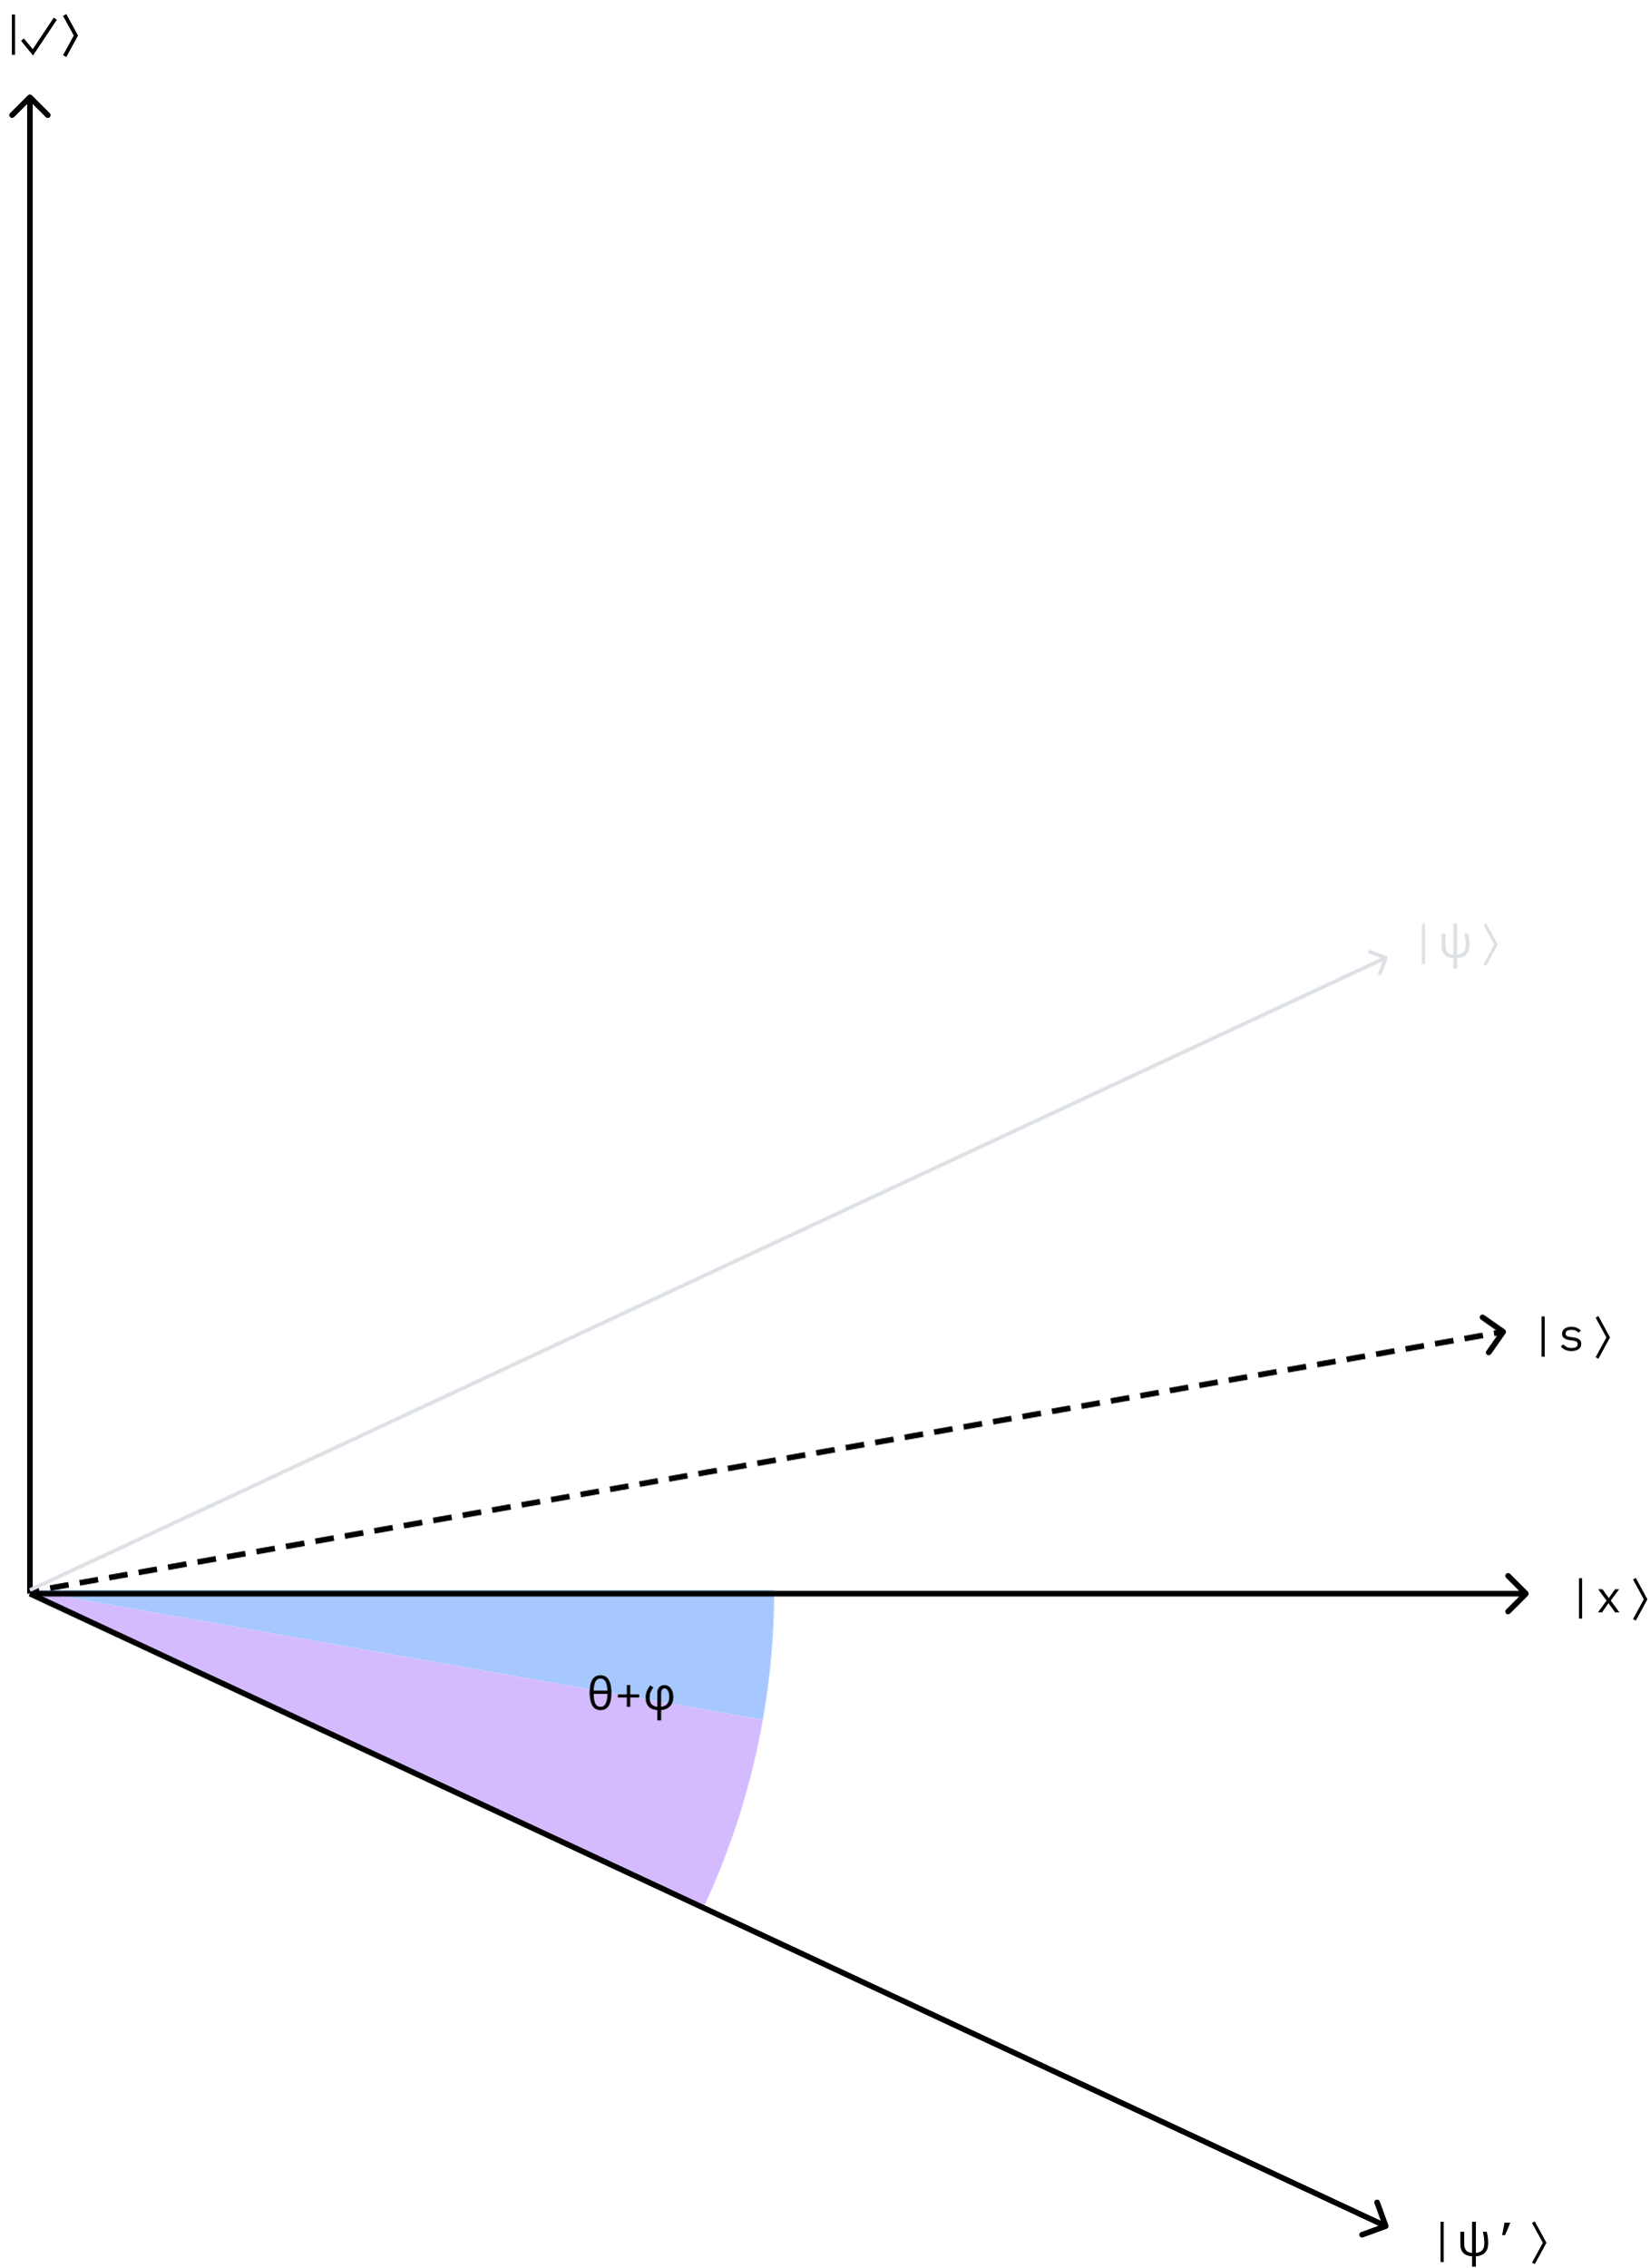
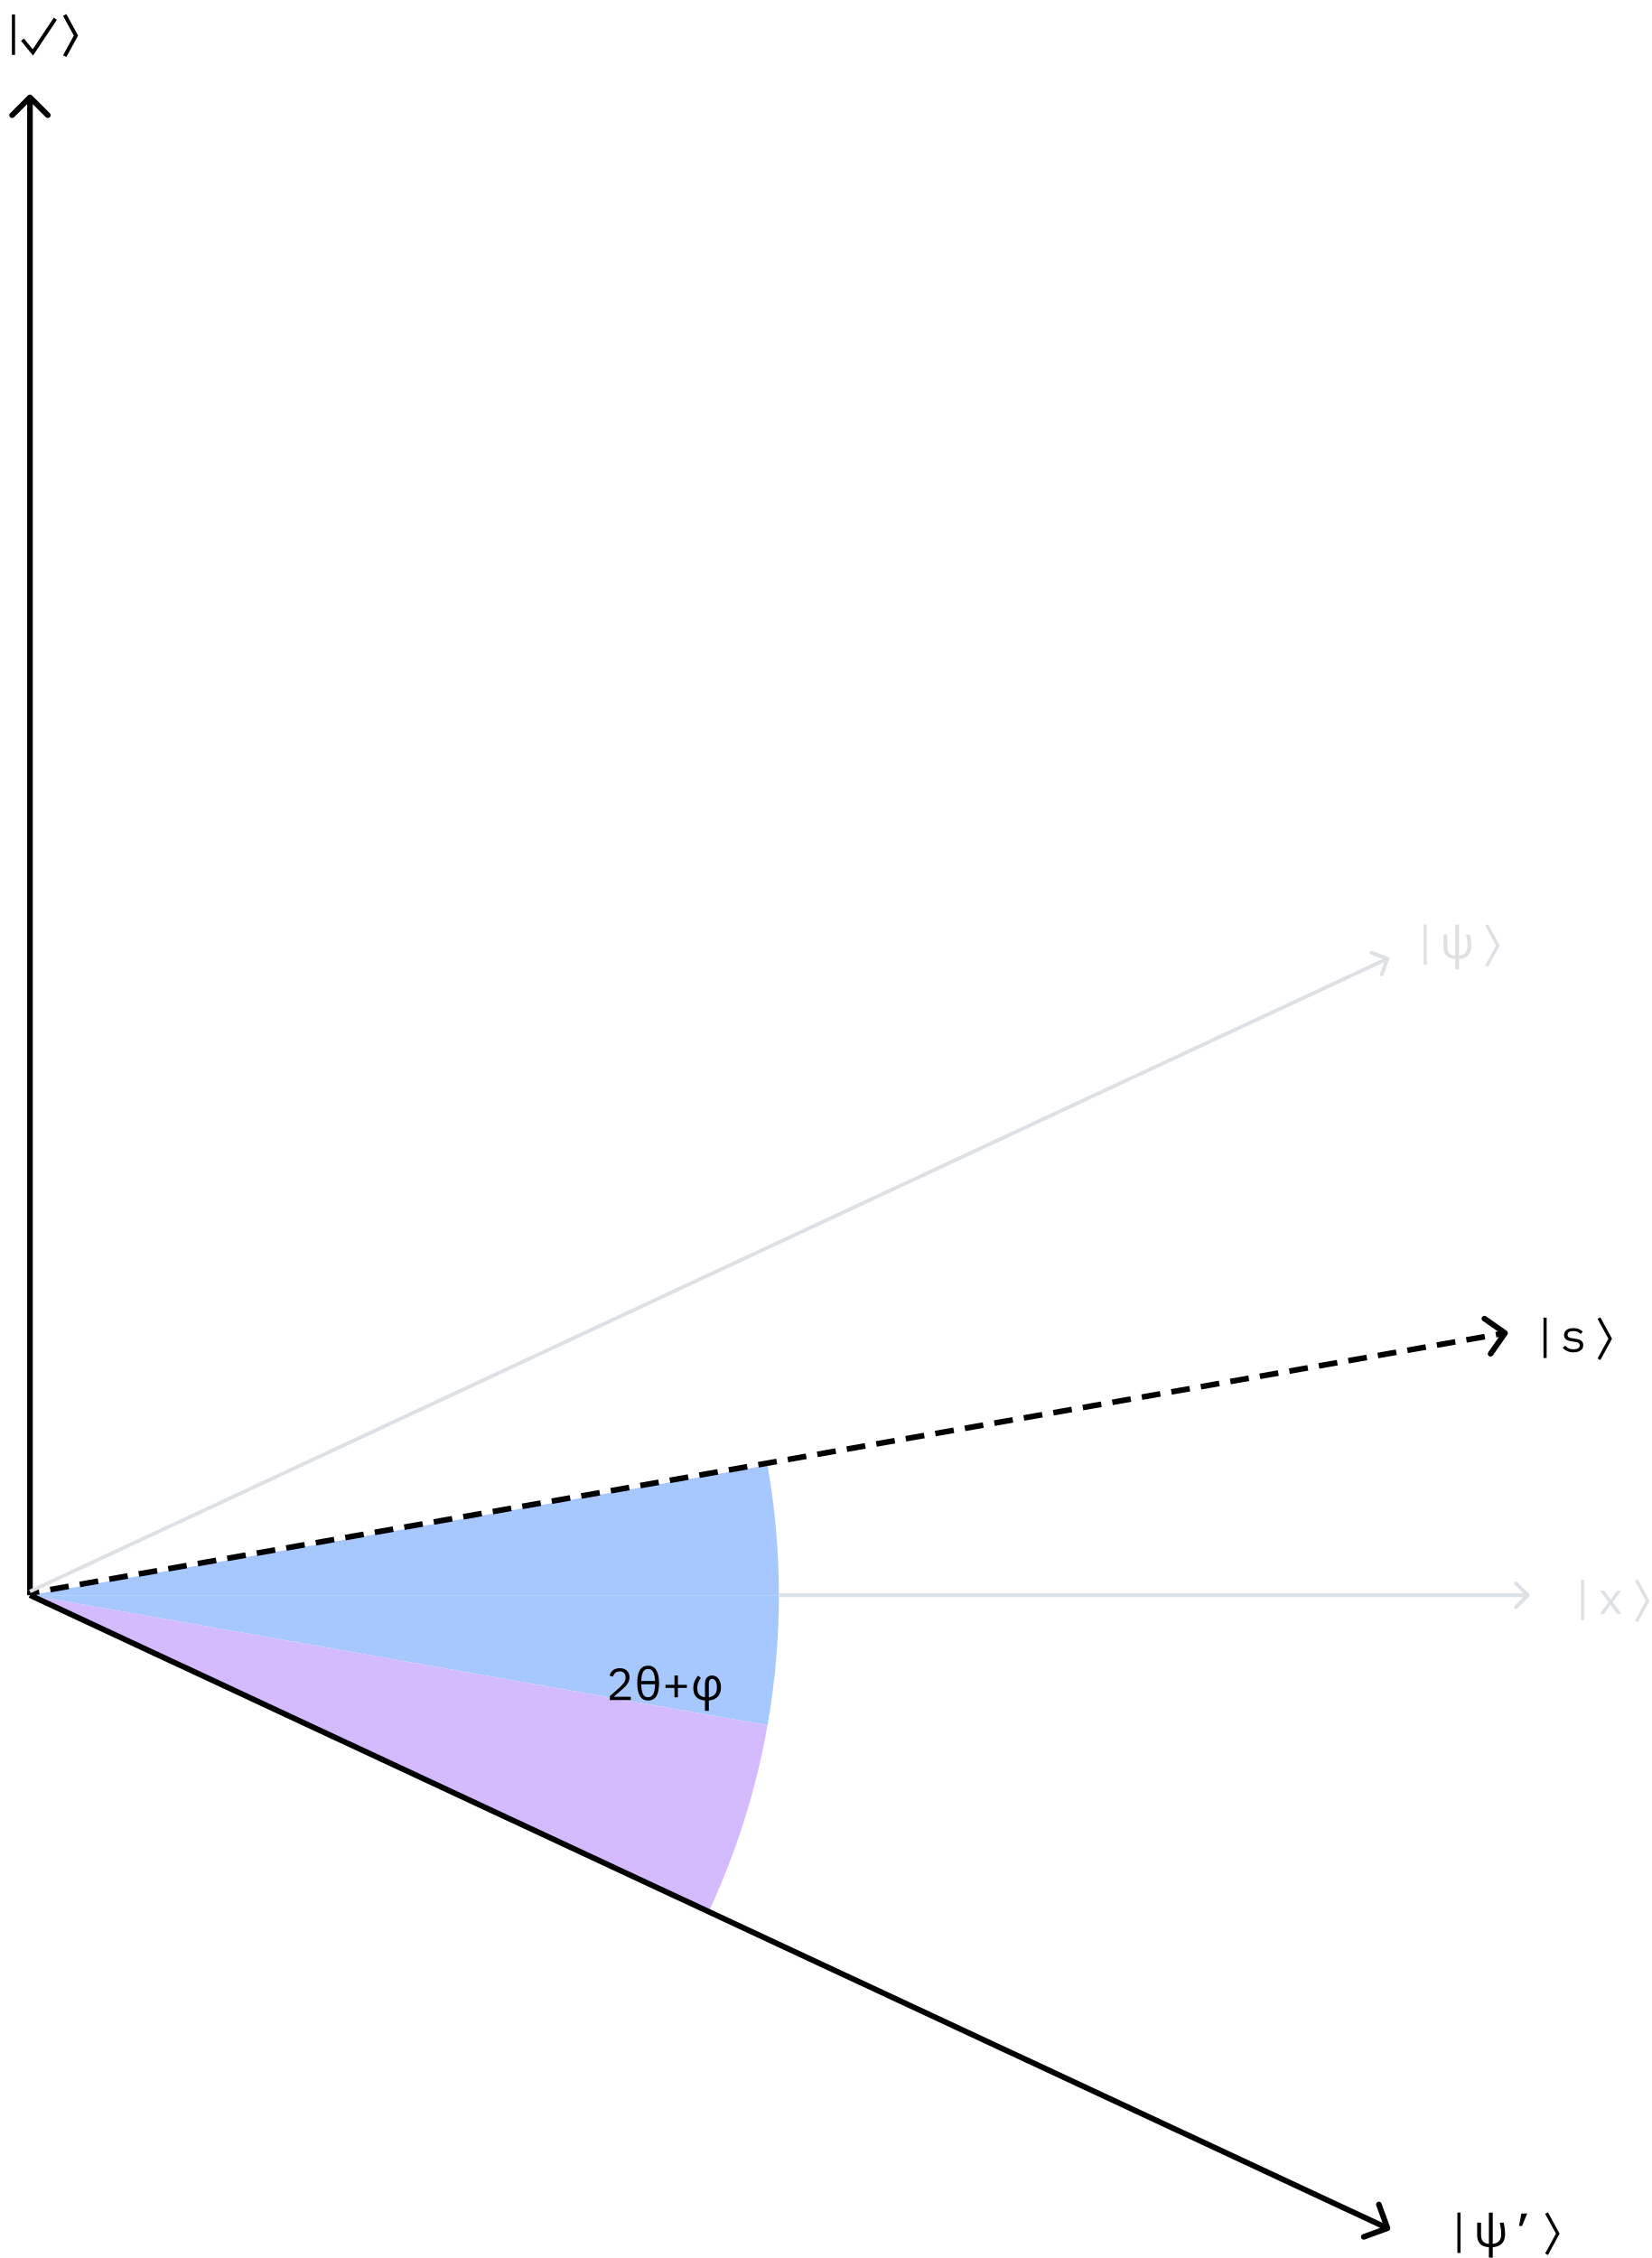
- <svg xmlns="http://www.w3.org/2000/svg" width="441" height="606" viewBox="0 0 441 606" fill="none">
-   <path d="M207 425C207 436.642 205.983 448.263 203.962 459.729L7 425H207Z" fill="#A6C8FF" />
-   <path d="M203.962 459.729C200.927 476.939 195.65 493.677 188.265 509.516L7 425L203.962 459.729Z" fill="#D4BBFF" />
+ <svg xmlns="http://www.w3.org/2000/svg" width="441" height="603" viewBox="0 0 441 603" fill="none">
+   <path d="M172.694 474.072C172.398 474.464 172.158 474.876 171.974 475.308C171.798 475.732 171.71 476.224 171.71 476.784C171.71 477.368 171.802 477.836 171.986 478.188C172.178 478.532 172.43 478.784 172.742 478.944C173.054 479.104 173.394 479.204 173.762 479.244V475.668C173.762 474.94 173.93 474.388 174.266 474.012C174.61 473.636 175.074 473.448 175.658 473.448C176.154 473.448 176.578 473.584 176.93 473.856C177.282 474.12 177.554 474.492 177.746 474.972C177.938 475.444 178.034 475.996 178.034 476.628C178.034 477.404 177.882 478.044 177.578 478.548C177.282 479.044 176.886 479.42 176.39 479.676C175.902 479.932 175.37 480.076 174.794 480.108V482.88H173.762V480.108C173.17 480.076 172.638 479.944 172.166 479.712C171.702 479.48 171.334 479.124 171.062 478.644C170.79 478.164 170.654 477.532 170.654 476.748C170.654 476.1 170.77 475.508 171.002 474.972C171.234 474.428 171.526 473.94 171.878 473.508L172.694 474.072ZM175.67 474.324C175.438 474.324 175.234 474.42 175.058 474.612C174.882 474.804 174.794 475.152 174.794 475.656V479.244C175.202 479.204 175.57 479.088 175.898 478.896C176.226 478.696 176.486 478.412 176.678 478.044C176.87 477.668 176.966 477.2 176.966 476.64C176.966 475.888 176.842 475.316 176.594 474.924C176.354 474.524 176.046 474.324 175.67 474.324Z" fill="black" />
+   <path d="M208 426C208 414.358 206.983 402.737 204.962 391.271L8 426H208Z" fill="#A6C8FF" />
+   <path d="M208 426.001C208 437.643 206.983 449.264 204.962 460.729L8 426.001H208Z" fill="#A6C8FF" />
+   <path d="M204.962 460.73C201.927 477.94 196.65 494.678 189.265 510.517L8 426.001L204.962 460.73Z" fill="#D4BBFF" />
+   <path d="M389.18 601.656V590.88H390.02V601.656H389.18ZM398.627 599.22C399.307 599.156 399.851 598.924 400.259 598.524C400.675 598.116 400.883 597.488 400.883 596.64C400.883 596.088 400.851 595.58 400.787 595.116C400.723 594.644 400.627 594.128 400.499 593.568H401.543C401.671 594.104 401.763 594.612 401.819 595.092C401.883 595.572 401.915 596.076 401.915 596.604C401.915 597.428 401.767 598.092 401.471 598.596C401.175 599.092 400.779 599.46 400.283 599.7C399.787 599.932 399.235 600.068 398.627 600.108V602.88H397.595V600.108C396.987 600.084 396.447 599.96 395.975 599.736C395.503 599.512 395.131 599.16 394.859 598.68C394.595 598.192 394.463 597.552 394.463 596.76V593.568H395.507V596.796C395.507 597.396 395.603 597.868 395.795 598.212C395.987 598.556 396.243 598.804 396.563 598.956C396.883 599.108 397.227 599.2 397.595 599.232V590.892H398.627V599.22ZM406.276 591.12H407.824L406.444 594.444H405.64L406.276 591.12Z" fill="black" />
+   <path d="M408.354 426.354C408.549 426.158 408.549 425.842 408.354 425.646L405.172 422.464C404.976 422.269 404.66 422.269 404.464 422.464C404.269 422.66 404.269 422.976 404.464 423.172L407.293 426L404.464 428.828C404.269 429.024 404.269 429.34 404.464 429.536C404.66 429.731 404.976 429.731 405.172 429.536L408.354 426.354ZM208 426.5L408 426.5V425.5L208 425.5V426.5Z" fill="#DDE1E6" />
  <path d="M8.53 25.47C8.237 25.177 7.763 25.177 7.47 25.47L2.697 30.243C2.404 30.535 2.404 31.01 2.697 31.303C2.99 31.596 3.464 31.596 3.757 31.303L8 27.061L12.243 31.303C12.536 31.596 13.01 31.596 13.303 31.303C13.596 31.01 13.596 30.535 13.303 30.243L8.53 25.47ZM8.75 426L8.75 26H7.25L7.25 426H8.75Z" fill="black" />
-   <path d="M408.53 426.53C408.823 426.237 408.823 425.763 408.53 425.47L403.757 420.697C403.464 420.404 402.99 420.404 402.697 420.697C402.404 420.99 402.404 421.464 402.697 421.757L406.939 426L402.697 430.243C402.404 430.536 402.404 431.01 402.697 431.303C402.99 431.596 403.464 431.596 403.757 431.303L408.53 426.53ZM8 426.75H408V425.25H8V426.75Z" fill="black" />
  <path d="M402.23 356.215C402.349 356.045 402.308 355.811 402.138 355.693L399.374 353.757C399.204 353.638 398.97 353.679 398.851 353.849C398.732 354.018 398.774 354.252 398.943 354.371L401.401 356.092L399.68 358.549C399.561 358.719 399.603 358.953 399.772 359.072C399.942 359.19 400.176 359.149 400.294 358.979L402.23 356.215ZM8.065 425.828L10.527 425.394L10.397 424.656L7.935 425.09L8.065 425.828ZM13.482 424.873L18.406 424.005L18.275 423.266L13.351 424.135L13.482 424.873ZM21.36 423.484L26.284 422.616L26.154 421.877L21.23 422.745L21.36 423.484ZM29.238 422.095L34.163 421.227L34.032 420.488L29.108 421.356L29.238 422.095ZM37.117 420.706L42.041 419.837L41.911 419.099L36.987 419.967L37.117 420.706ZM44.995 419.316L49.919 418.448L49.789 417.71L44.865 418.578L44.995 419.316ZM52.874 417.927L57.798 417.059L57.668 416.32L52.744 417.189L52.874 417.927ZM60.752 416.538L65.676 415.67L65.546 414.931L60.622 415.8L60.752 416.538ZM68.631 415.149L73.555 414.281L73.425 413.542L68.501 414.41L68.631 415.149ZM76.509 413.76L81.433 412.891L81.303 412.153L76.379 413.021L76.509 413.76ZM84.388 412.371L89.312 411.502L89.181 410.764L84.257 411.632L84.388 412.371ZM92.266 410.981L97.19 410.113L97.06 409.375L92.136 410.243L92.266 410.981ZM100.145 409.592L105.069 408.724L104.938 407.985L100.014 408.854L100.145 409.592ZM108.023 408.203L112.947 407.335L112.817 406.596L107.893 407.464L108.023 408.203ZM115.902 406.814L120.826 405.946L120.695 405.207L115.771 406.075L115.902 406.814ZM123.78 405.425L128.704 404.556L128.574 403.818L123.65 404.686L123.78 405.425ZM131.658 404.035L136.583 403.167L136.452 402.429L131.528 403.297L131.658 404.035ZM139.537 402.646L144.461 401.778L144.331 401.039L139.407 401.908L139.537 402.646ZM147.415 401.257L152.339 400.389L152.209 399.65L147.285 400.518L147.415 401.257ZM155.294 399.868L160.218 399L160.088 398.261L155.164 399.129L155.294 399.868ZM163.172 398.479L168.096 397.61L167.966 396.872L163.042 397.74L163.172 398.479ZM171.051 397.09L175.975 396.221L175.845 395.483L170.921 396.351L171.051 397.09ZM178.929 395.7L183.853 394.832L183.723 394.093L178.799 394.962L178.929 395.7ZM186.808 394.311L191.732 393.443L191.602 392.704L186.677 393.573L186.808 394.311ZM194.686 392.922L199.61 392.054L199.48 391.315L194.556 392.183L194.686 392.922ZM202.565 391.533L207.489 390.665L207.358 389.926L202.434 390.794L202.565 391.533ZM210.443 390.144L215.367 389.275L215.237 388.537L210.313 389.405L210.443 390.144ZM218.322 388.754L223.246 387.886L223.115 387.148L218.191 388.016L218.322 388.754ZM226.2 387.365L231.124 386.497L230.994 385.758L226.07 386.627L226.2 387.365ZM234.078 385.976L239.003 385.108L238.872 384.369L233.948 385.237L234.078 385.976ZM241.957 384.587L246.881 383.719L246.751 382.98L241.827 383.848L241.957 384.587ZM249.835 383.198L254.759 382.329L254.629 381.591L249.705 382.459L249.835 383.198ZM257.714 381.808L262.638 380.94L262.508 380.202L257.584 381.07L257.714 381.808ZM265.592 380.419L270.516 379.551L270.386 378.812L265.462 379.681L265.592 380.419ZM273.471 379.03L278.395 378.162L278.265 377.423L273.341 378.291L273.471 379.03ZM281.349 377.641L286.273 376.773L286.143 376.034L281.219 376.902L281.349 377.641ZM289.228 376.252L294.152 375.383L294.022 374.645L289.097 375.513L289.228 376.252ZM297.106 374.863L302.03 373.994L301.9 373.256L296.976 374.124L297.106 374.863ZM304.985 373.473L309.909 372.605L309.778 371.867L304.854 372.735L304.985 373.473ZM312.863 372.084L317.787 371.216L317.657 370.477L312.733 371.346L312.863 372.084ZM320.742 370.695L325.666 369.827L325.535 369.088L320.611 369.956L320.742 370.695ZM328.62 369.306L333.544 368.438L333.414 367.699L328.49 368.567L328.62 369.306ZM336.498 367.917L341.423 367.048L341.292 366.31L336.368 367.178L336.498 367.917ZM344.377 366.527L349.301 365.659L349.171 364.921L344.247 365.789L344.377 366.527ZM352.255 365.138L357.179 364.27L357.049 363.531L352.125 364.4L352.255 365.138ZM360.134 363.749L365.058 362.881L364.928 362.142L360.004 363.01L360.134 363.749ZM368.012 362.36L372.936 361.492L372.806 360.753L367.882 361.621L368.012 362.36ZM375.891 360.971L380.815 360.102L380.685 359.364L375.761 360.232L375.891 360.971ZM383.769 359.582L388.693 358.713L388.563 357.975L383.639 358.843L383.769 359.582ZM391.648 358.192L396.572 357.324L396.442 356.585L391.517 357.454L391.648 358.192ZM399.526 356.803L401.988 356.369L401.858 355.63L399.396 356.065L399.526 356.803ZM402.537 356.43C402.775 356.091 402.693 355.623 402.353 355.385L396.824 351.514C396.485 351.276 396.017 351.359 395.779 351.698C395.542 352.037 395.624 352.505 395.964 352.742L400.879 356.184L397.437 361.099C397.2 361.438 397.282 361.906 397.621 362.143C397.961 362.381 398.428 362.298 398.666 361.959L402.537 356.43ZM8.13 426.198L10.592 425.763L10.332 424.286L7.87 424.72L8.13 426.198ZM13.547 425.243L18.471 424.374L18.21 422.897L13.286 423.765L13.547 425.243ZM21.425 423.853L26.349 422.985L26.089 421.508L21.165 422.376L21.425 423.853ZM29.304 422.464L34.228 421.596L33.967 420.119L29.043 420.987L29.304 422.464ZM37.182 421.075L42.106 420.207L41.846 418.73L36.922 419.598L37.182 421.075ZM45.06 419.686L49.985 418.818L49.724 417.34L44.8 418.209L45.06 419.686ZM52.939 418.297L57.863 417.428L57.603 415.951L52.678 416.819L52.939 418.297ZM60.818 416.907L65.742 416.039L65.481 414.562L60.557 415.43L60.818 416.907ZM68.696 415.518L73.62 414.65L73.359 413.173L68.435 414.041L68.696 415.518ZM76.574 414.129L81.498 413.261L81.238 411.784L76.314 412.652L76.574 414.129ZM84.453 412.74L89.377 411.872L89.116 410.394L84.192 411.263L84.453 412.74ZM92.331 411.351L97.255 410.482L96.995 409.005L92.071 409.873L92.331 411.351ZM100.21 409.961L105.134 409.093L104.873 407.616L99.949 408.484L100.21 409.961ZM108.088 408.572L113.012 407.704L112.752 406.227L107.828 407.095L108.088 408.572ZM115.967 407.183L120.891 406.315L120.63 404.838L115.706 405.706L115.967 407.183ZM123.845 405.794L128.769 404.926L128.509 403.448L123.585 404.317L123.845 405.794ZM131.724 404.405L136.648 403.537L136.387 402.059L131.463 402.928L131.724 404.405ZM139.602 403.016L144.526 402.147L144.266 400.67L139.342 401.538L139.602 403.016ZM147.481 401.626L152.405 400.758L152.144 399.281L147.22 400.149L147.481 401.626ZM155.359 400.237L160.283 399.369L160.023 397.892L155.099 398.76L155.359 400.237ZM163.237 398.848L168.161 397.98L167.901 396.503L162.977 397.371L163.237 398.848ZM171.116 397.459L176.04 396.591L175.779 395.113L170.855 395.982L171.116 397.459ZM178.994 396.07L183.918 395.201L183.658 393.724L178.734 394.592L178.994 396.07ZM186.873 394.68L191.797 393.812L191.536 392.335L186.612 393.203L186.873 394.68ZM194.751 393.291L199.675 392.423L199.415 390.946L194.491 391.814L194.751 393.291ZM202.63 391.902L207.554 391.034L207.293 389.557L202.369 390.425L202.63 391.902ZM210.508 390.513L215.432 389.645L215.172 388.167L210.248 389.036L210.508 390.513ZM218.387 389.124L223.311 388.255L223.05 386.778L218.126 387.646L218.387 389.124ZM226.265 387.735L231.189 386.866L230.929 385.389L226.005 386.257L226.265 387.735ZM234.144 386.345L239.068 385.477L238.807 384L233.883 384.868L234.144 386.345ZM242.022 384.956L246.946 384.088L246.686 382.611L241.762 383.479L242.022 384.956ZM249.901 383.567L254.825 382.699L254.564 381.222L249.64 382.09L249.901 383.567ZM257.779 382.178L262.703 381.31L262.443 379.832L257.519 380.701L257.779 382.178ZM265.657 380.789L270.581 379.92L270.321 378.443L265.397 379.311L265.657 380.789ZM273.536 379.399L278.46 378.531L278.199 377.054L273.275 377.922L273.536 379.399ZM281.414 378.01L286.338 377.142L286.078 375.665L281.154 376.533L281.414 378.01ZM289.293 376.621L294.217 375.753L293.956 374.276L289.032 375.144L289.293 376.621ZM297.171 375.232L302.095 374.364L301.835 372.886L296.911 373.755L297.171 375.232ZM305.05 373.843L309.974 372.974L309.713 371.497L304.789 372.365L305.05 373.843ZM312.928 372.453L317.852 371.585L317.592 370.108L312.668 370.976L312.928 372.453ZM320.807 371.064L325.731 370.196L325.47 368.719L320.546 369.587L320.807 371.064ZM328.685 369.675L333.609 368.807L333.349 367.33L328.425 368.198L328.685 369.675ZM336.564 368.286L341.488 367.418L341.227 365.94L336.303 366.809L336.564 368.286ZM344.442 366.897L349.366 366.028L349.106 364.551L344.182 365.42L344.442 366.897ZM352.321 365.508L357.245 364.639L356.984 363.162L352.06 364.03L352.321 365.508ZM360.199 364.118L365.123 363.25L364.863 361.773L359.939 362.641L360.199 364.118ZM368.077 362.729L373.001 361.861L372.741 360.384L367.817 361.252L368.077 362.729ZM375.956 361.34L380.88 360.472L380.619 358.995L375.695 359.863L375.956 361.34ZM383.834 359.951L388.758 359.083L388.498 357.605L383.574 358.474L383.834 359.951ZM391.713 358.562L396.637 357.693L396.376 356.216L391.452 357.084L391.713 358.562ZM399.591 357.172L402.053 356.738L401.793 355.261L399.331 355.695L399.591 357.172Z" fill="black" />
-   <path d="M370.993 256.171C371.087 255.911 370.954 255.624 370.694 255.53L366.465 253.991C366.206 253.896 365.919 254.03 365.825 254.289C365.73 254.549 365.864 254.836 366.123 254.93L369.882 256.298L368.514 260.057C368.42 260.317 368.554 260.604 368.813 260.698C369.072 260.792 369.359 260.659 369.454 260.399L370.993 256.171ZM8.211 425.5L370.734 256.453L370.312 255.546L7.789 424.594L8.211 425.5Z" fill="#DDE1E6" />
+   <path d="M370.993 256.171C371.087 255.911 370.954 255.624 370.694 255.53L366.466 253.99C366.206 253.896 365.919 254.029 365.825 254.289C365.73 254.548 365.864 254.835 366.124 254.93L369.882 256.298L368.514 260.057C368.419 260.316 368.553 260.603 368.812 260.698C369.072 260.792 369.359 260.659 369.453 260.399L370.993 256.171ZM8.204 425.453L370.734 256.453L370.312 255.546L7.782 424.547L8.204 425.453Z" fill="#DDE1E6" />
  <path d="M370.78 595.752C371.169 595.61 371.37 595.18 371.228 594.791L368.919 588.448C368.778 588.059 368.347 587.858 367.958 588C367.569 588.141 367.368 588.572 367.51 588.961L369.562 594.599L363.924 596.651C363.534 596.793 363.334 597.223 363.475 597.612C363.617 598.002 364.047 598.202 364.437 598.061L370.78 595.752ZM7.683 426.68L370.206 595.727L370.84 594.368L8.317 425.32L7.683 426.68Z" fill="black" />
  <path d="M3.18 14.656V3.88H4.02V14.656H3.18Z" fill="black" />
-   <path d="M422.18 432.656V421.88H423.02V432.656H422.18ZM427.247 431L429.551 427.856L427.307 424.808H428.459L429.395 426.116L430.139 427.148H430.187L430.907 426.116L431.831 424.808H432.935L430.667 427.844L432.995 431H431.843L430.799 429.548L430.091 428.564H430.043L429.359 429.548L428.351 431H427.247Z" fill="black" />
+   <path d="M422.18 432.656V421.88H423.02V432.656H422.18ZM427.247 431L429.551 427.856L427.307 424.808H428.459L429.395 426.116L430.139 427.148H430.187L430.907 426.116L431.831 424.808H432.935L430.667 427.844L432.995 431H431.843L430.799 429.548L430.091 428.564H430.043L429.359 429.548L428.351 431H427.247Z" fill="#DDE1E6" />
  <path d="M412.18 362.656V351.88H413.02V362.656H412.18ZM420.187 361.144C419.539 361.144 418.979 361.036 418.507 360.82C418.043 360.596 417.647 360.3 417.319 359.932L417.967 359.368C418.263 359.68 418.587 359.92 418.939 360.088C419.291 360.256 419.715 360.34 420.211 360.34C420.691 360.34 421.083 360.256 421.387 360.088C421.699 359.912 421.855 359.64 421.855 359.272C421.855 359.112 421.823 358.98 421.759 358.876C421.703 358.764 421.623 358.676 421.519 358.612C421.415 358.548 421.299 358.5 421.171 358.468C421.043 358.428 420.907 358.396 420.763 358.372L419.791 358.228C419.575 358.196 419.339 358.152 419.083 358.096C418.835 358.04 418.607 357.952 418.399 357.832C418.191 357.704 418.015 357.536 417.871 357.328C417.735 357.12 417.667 356.848 417.667 356.512C417.667 356.2 417.727 355.932 417.847 355.708C417.975 355.476 418.151 355.284 418.375 355.132C418.599 354.972 418.863 354.856 419.167 354.784C419.471 354.704 419.803 354.664 420.163 354.664C420.723 354.664 421.207 354.752 421.615 354.928C422.031 355.104 422.387 355.348 422.683 355.66L422.059 356.248C421.987 356.16 421.895 356.072 421.783 355.984C421.679 355.888 421.547 355.804 421.387 355.732C421.235 355.652 421.055 355.588 420.847 355.54C420.639 355.492 420.399 355.468 420.127 355.468C419.639 355.468 419.263 355.552 418.999 355.72C418.743 355.888 418.615 356.132 418.615 356.452C418.615 356.612 418.643 356.748 418.699 356.86C418.763 356.964 418.847 357.048 418.951 357.112C419.055 357.176 419.171 357.228 419.299 357.268C419.435 357.3 419.571 357.328 419.707 357.352L420.679 357.496C420.903 357.528 421.139 357.572 421.387 357.628C421.635 357.684 421.863 357.776 422.071 357.904C422.279 358.024 422.451 358.188 422.587 358.396C422.731 358.604 422.803 358.876 422.803 359.212C422.803 359.828 422.563 360.304 422.083 360.64C421.611 360.976 420.979 361.144 420.187 361.144Z" fill="black" />
-   <path d="M163.48 452.476C163.48 453.444 163.38 454.276 163.18 454.972C162.988 455.66 162.676 456.192 162.244 456.568C161.82 456.936 161.256 457.12 160.552 457.12C159.56 457.12 158.828 456.708 158.356 455.884C157.892 455.06 157.66 453.924 157.66 452.476C157.66 451.5 157.756 450.664 157.948 449.968C158.14 449.272 158.448 448.74 158.872 448.372C159.304 448.004 159.864 447.82 160.552 447.82C161.552 447.82 162.288 448.228 162.76 449.044C163.24 449.852 163.48 450.996 163.48 452.476ZM160.552 448.684C159.944 448.684 159.496 448.956 159.208 449.5C158.928 450.036 158.768 450.84 158.728 451.912H162.4C162.36 450.84 162.196 450.036 161.908 449.5C161.62 448.956 161.168 448.684 160.552 448.684ZM160.552 456.256C161.176 456.256 161.636 455.968 161.932 455.392C162.228 454.816 162.388 453.948 162.412 452.788H158.728C158.744 453.932 158.892 454.796 159.172 455.38C159.46 455.964 159.92 456.256 160.552 456.256ZM167.601 456.256V453.748H165.201V452.932H167.601V450.424H168.513V452.932H170.913V453.748H168.513V456.256H167.601ZM174.672 451.072C174.376 451.464 174.136 451.876 173.952 452.308C173.776 452.732 173.688 453.224 173.688 453.784C173.688 454.368 173.78 454.836 173.964 455.188C174.156 455.532 174.408 455.784 174.72 455.944C175.032 456.104 175.372 456.204 175.74 456.244V452.668C175.74 451.94 175.908 451.388 176.244 451.012C176.588 450.636 177.052 450.448 177.636 450.448C178.132 450.448 178.556 450.584 178.908 450.856C179.26 451.12 179.532 451.492 179.724 451.972C179.916 452.444 180.012 452.996 180.012 453.628C180.012 454.404 179.86 455.044 179.556 455.548C179.26 456.044 178.864 456.42 178.368 456.676C177.88 456.932 177.348 457.076 176.772 457.108V459.88H175.74V457.108C175.148 457.076 174.616 456.944 174.144 456.712C173.68 456.48 173.312 456.124 173.04 455.644C172.768 455.164 172.632 454.532 172.632 453.748C172.632 453.1 172.748 452.508 172.98 451.972C173.212 451.428 173.504 450.94 173.856 450.508L174.672 451.072ZM177.648 451.324C177.416 451.324 177.212 451.42 177.036 451.612C176.86 451.804 176.772 452.152 176.772 452.656V456.244C177.18 456.204 177.548 456.088 177.876 455.896C178.204 455.696 178.464 455.412 178.656 455.044C178.848 454.668 178.944 454.2 178.944 453.64C178.944 452.888 178.82 452.316 178.572 451.924C178.332 451.524 178.024 451.324 177.648 451.324Z" fill="black" />
-   <path d="M380.18 257.656V246.88H381.02V257.656H380.18ZM389.627 255.22C390.307 255.156 390.851 254.924 391.259 254.524C391.675 254.116 391.883 253.488 391.883 252.64C391.883 252.088 391.851 251.58 391.787 251.116C391.723 250.644 391.627 250.128 391.499 249.568H392.543C392.671 250.104 392.763 250.612 392.819 251.092C392.883 251.572 392.915 252.076 392.915 252.604C392.915 253.428 392.767 254.092 392.471 254.596C392.175 255.092 391.779 255.46 391.283 255.7C390.787 255.932 390.235 256.068 389.627 256.108V258.88H388.595V256.108C387.987 256.084 387.447 255.96 386.975 255.736C386.503 255.512 386.131 255.16 385.859 254.68C385.595 254.192 385.463 253.552 385.463 252.76V249.568H386.507V252.796C386.507 253.396 386.603 253.868 386.795 254.212C386.987 254.556 387.243 254.804 387.563 254.956C387.883 255.108 388.227 255.2 388.595 255.232V246.892H389.627V255.22Z" fill="#DDE1E6" />
-   <path d="M385.18 604.656V593.88H386.02V604.656H385.18ZM394.627 602.22C395.307 602.156 395.851 601.924 396.259 601.524C396.675 601.116 396.883 600.488 396.883 599.64C396.883 599.088 396.851 598.58 396.787 598.116C396.723 597.644 396.627 597.128 396.499 596.568H397.543C397.671 597.104 397.763 597.612 397.819 598.092C397.883 598.572 397.915 599.076 397.915 599.604C397.915 600.428 397.767 601.092 397.471 601.596C397.175 602.092 396.779 602.46 396.283 602.7C395.787 602.932 395.235 603.068 394.627 603.108V605.88H393.595V603.108C392.987 603.084 392.447 602.96 391.975 602.736C391.503 602.512 391.131 602.16 390.859 601.68C390.595 601.192 390.463 600.552 390.463 599.76V596.568H391.507V599.796C391.507 600.396 391.603 600.868 391.795 601.212C391.987 601.556 392.243 601.804 392.563 601.956C392.883 602.108 393.227 602.2 393.595 602.232V593.892H394.627V602.22ZM402.276 594.12H403.824L402.444 597.444H401.64L402.276 594.12Z" fill="black" />
-   <path d="M17.287 4L20.287 9.5L17.287 15" stroke="black" />
-   <path d="M6 10.591L8.787 14L14.787 5" stroke="black" />
-   <path d="M397 247L400 252.5L397 258" stroke="#DDE1E6" stroke-width="0.85" />
-   <path d="M437 422L440 427.5L437 433" stroke="black" stroke-width="0.85" />
-   <path d="M427 352L430 357.5L427 363" stroke="black" stroke-width="0.85" />
-   <path d="M410 594L413 599.5L410 605" stroke="black" stroke-width="0.85" />
+   <path d="M168.444 454H162.852V452.968L165.648 450.448C166.056 450.08 166.392 449.704 166.656 449.32C166.92 448.928 167.052 448.516 167.052 448.084V447.94C167.052 447.436 166.92 447.048 166.656 446.776C166.392 446.496 166 446.356 165.48 446.356C164.968 446.356 164.572 446.488 164.292 446.752C164.02 447.008 163.816 447.352 163.68 447.784L162.78 447.448C162.86 447.2 162.968 446.96 163.104 446.728C163.248 446.488 163.428 446.276 163.644 446.092C163.86 445.908 164.12 445.76 164.424 445.648C164.736 445.536 165.096 445.48 165.504 445.48C165.92 445.48 166.288 445.54 166.608 445.66C166.936 445.78 167.208 445.948 167.424 446.164C167.648 446.38 167.816 446.636 167.928 446.932C168.048 447.228 168.108 447.552 168.108 447.904C168.108 448.224 168.06 448.524 167.964 448.804C167.876 449.084 167.748 449.352 167.58 449.608C167.42 449.864 167.224 450.116 166.992 450.364C166.768 450.604 166.516 450.844 166.236 451.084L163.896 453.124H168.444V454ZM175.995 449.476C175.995 450.444 175.895 451.276 175.695 451.972C175.503 452.66 175.191 453.192 174.759 453.568C174.335 453.936 173.771 454.12 173.067 454.12C172.075 454.12 171.343 453.708 170.871 452.884C170.407 452.06 170.175 450.924 170.175 449.476C170.175 448.5 170.271 447.664 170.463 446.968C170.655 446.272 170.963 445.74 171.387 445.372C171.819 445.004 172.379 444.82 173.067 444.82C174.067 444.82 174.803 445.228 175.275 446.044C175.755 446.852 175.995 447.996 175.995 449.476ZM173.067 445.684C172.459 445.684 172.011 445.956 171.723 446.5C171.443 447.036 171.283 447.84 171.243 448.912H174.915C174.875 447.84 174.711 447.036 174.423 446.5C174.135 445.956 173.683 445.684 173.067 445.684ZM173.067 453.256C173.691 453.256 174.151 452.968 174.447 452.392C174.743 451.816 174.903 450.948 174.927 449.788H171.243C171.259 450.932 171.407 451.796 171.687 452.38C171.975 452.964 172.435 453.256 173.067 453.256ZM180.116 453.256V450.748H177.716V449.932H180.116V447.424H181.028V449.932H183.428V450.748H181.028V453.256H180.116ZM187.187 448.072C186.891 448.464 186.651 448.876 186.467 449.308C186.291 449.732 186.203 450.224 186.203 450.784C186.203 451.368 186.295 451.836 186.479 452.188C186.671 452.532 186.923 452.784 187.235 452.944C187.547 453.104 187.887 453.204 188.255 453.244V449.668C188.255 448.94 188.423 448.388 188.759 448.012C189.103 447.636 189.567 447.448 190.151 447.448C190.647 447.448 191.071 447.584 191.423 447.856C191.775 448.12 192.047 448.492 192.239 448.972C192.431 449.444 192.527 449.996 192.527 450.628C192.527 451.404 192.375 452.044 192.071 452.548C191.775 453.044 191.379 453.42 190.883 453.676C190.395 453.932 189.863 454.076 189.287 454.108V456.88H188.255V454.108C187.663 454.076 187.131 453.944 186.659 453.712C186.195 453.48 185.827 453.124 185.555 452.644C185.283 452.164 185.147 451.532 185.147 450.748C185.147 450.1 185.263 449.508 185.495 448.972C185.727 448.428 186.019 447.94 186.371 447.508L187.187 448.072ZM190.163 448.324C189.931 448.324 189.727 448.42 189.551 448.612C189.375 448.804 189.287 449.152 189.287 449.656V453.244C189.695 453.204 190.063 453.088 190.391 452.896C190.719 452.696 190.979 452.412 191.171 452.044C191.363 451.668 191.459 451.2 191.459 450.64C191.459 449.888 191.335 449.316 191.087 448.924C190.847 448.524 190.539 448.324 190.163 448.324Z" fill="black" />
+   <path d="M380.18 257.656V246.88H381.02V257.656H380.18ZM389.627 255.22C390.307 255.156 390.851 254.924 391.259 254.524C391.675 254.116 391.883 253.488 391.883 252.64C391.883 252.088 391.851 251.58 391.787 251.116C391.723 250.644 391.627 250.128 391.499 249.568H392.543C392.671 250.104 392.763 250.612 392.819 251.092C392.883 251.572 392.915 252.076 392.915 252.604C392.915 253.428 392.767 254.092 392.471 254.596C392.175 255.092 391.779 255.46 391.283 255.7C390.787 255.932 390.235 256.068 389.627 256.108V258.88H388.595V256.108C387.987 256.084 387.447 255.96 386.975 255.736C386.503 255.512 386.131 255.16 385.859 254.68C385.595 254.192 385.463 253.552 385.463 252.76V249.568H386.507V252.796C386.507 253.396 386.603 253.868 386.795 254.212C386.987 254.556 387.243 254.804 387.563 254.956C387.883 255.108 388.227 255.2 388.595 255.232V246.892H389.627V255.22Z" fill="#E0E0E0" />
+   <path d="M17.281 4L20.281 9.5L17.281 15" stroke="black" />
+   <path d="M5.994 10.591L8.781 14L14.781 5" stroke="black" />
+   <path d="M396.994 247L399.994 252.5L396.994 258" stroke="#DDE1E6" stroke-width="0.85" />
+   <path d="M436.994 422L439.994 427.5L436.994 433" stroke="#DDE1E6" stroke-width="0.85" />
+   <path d="M426.994 352L429.994 357.5L426.994 363" stroke="black" stroke-width="0.85" />
+   <path d="M412.994 591L415.994 596.5L412.994 602" stroke="black" stroke-width="0.85" />
</svg>
